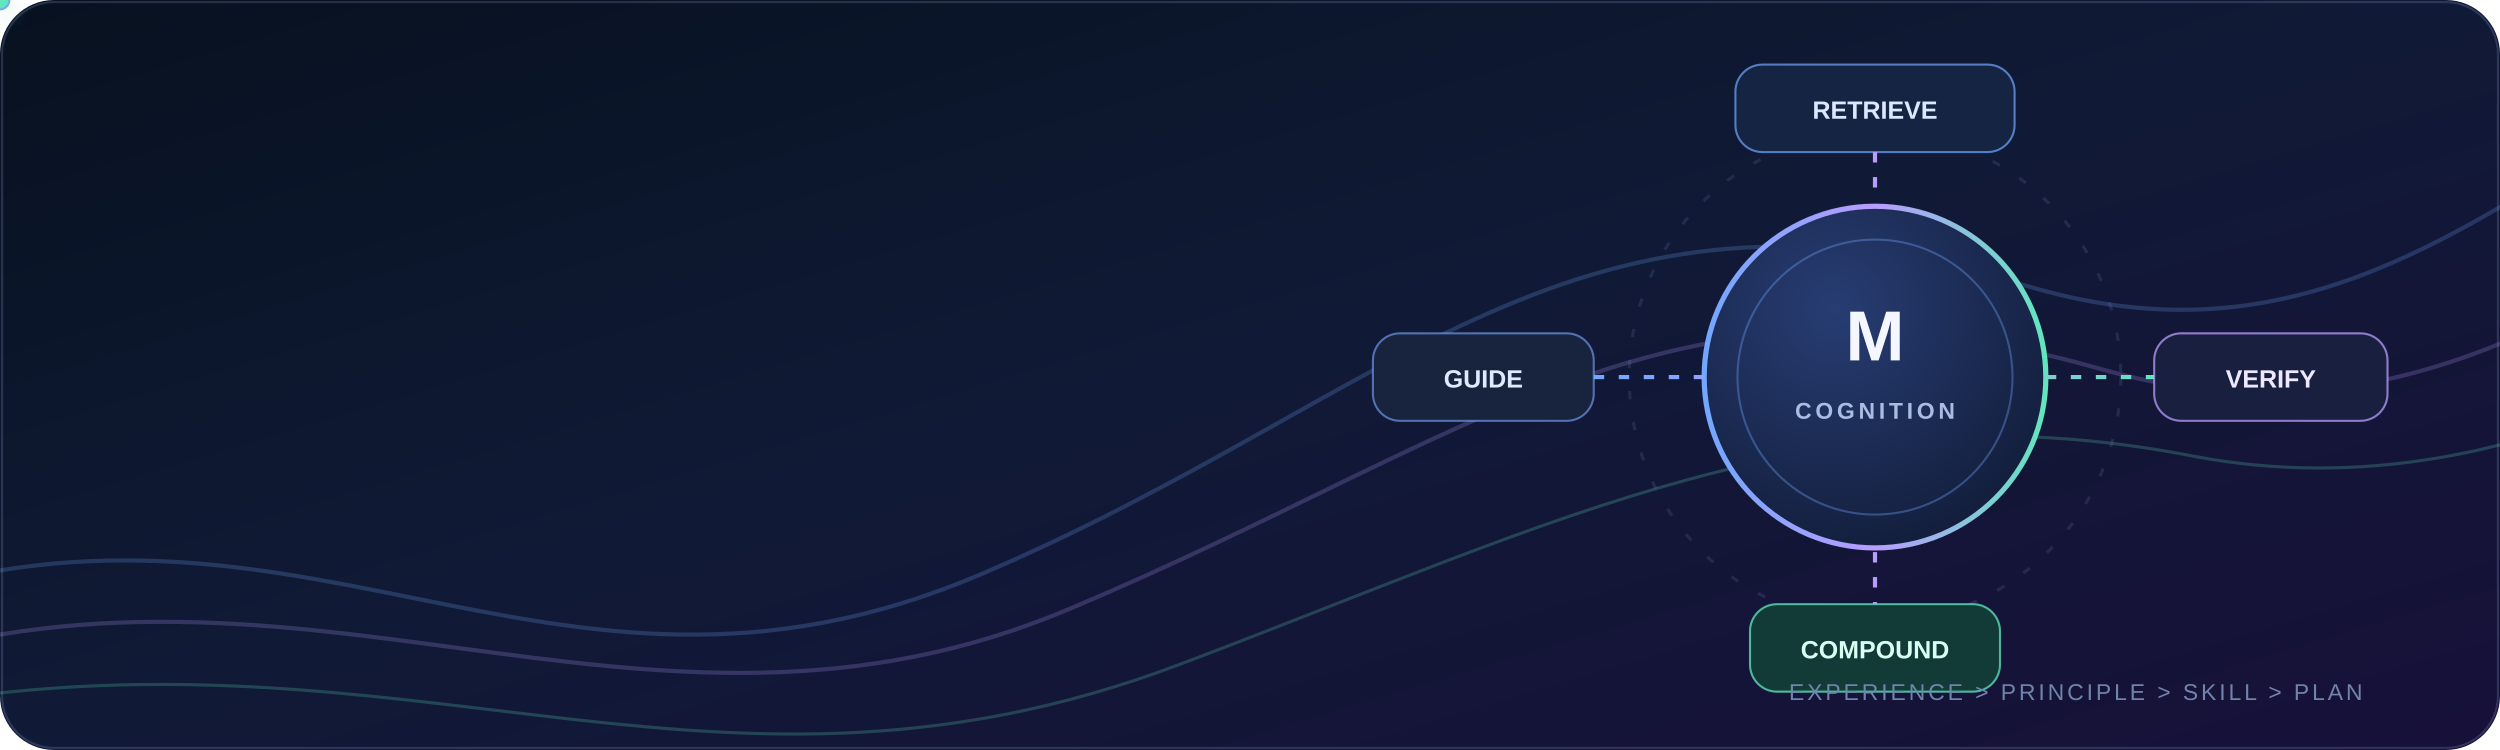
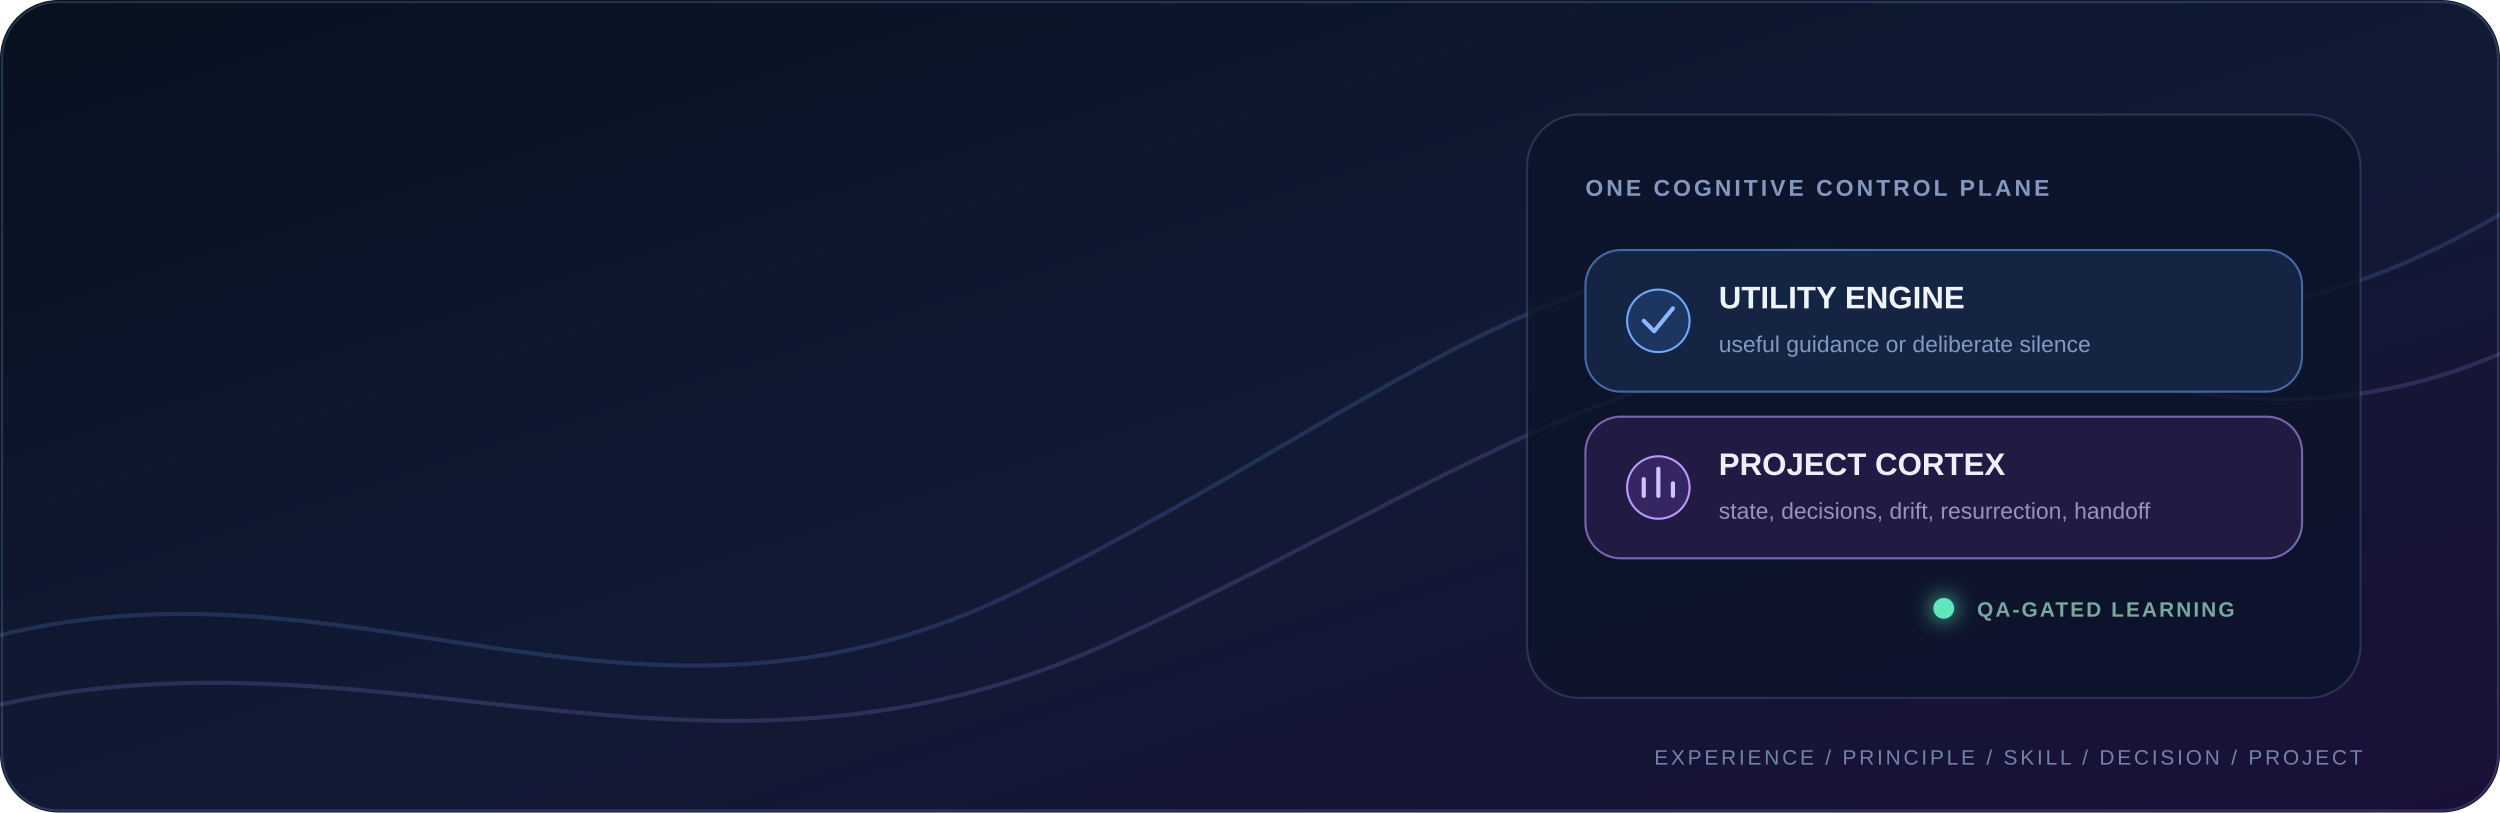
- <svg xmlns="http://www.w3.org/2000/svg" viewBox="0 0 1200 360" width="1200" height="360" role="img" aria-labelledby="title desc">
+ <svg xmlns="http://www.w3.org/2000/svg" viewBox="0 0 1200 390" width="1200" height="390" role="img" aria-labelledby="title desc">
  <defs>
    <linearGradient id="bg" x1="0" y1="0" x2="1" y2="1">
-       <stop offset="0" stop-color="#07111f" />
-       <stop offset="0.48" stop-color="#101a36" />
-       <stop offset="1" stop-color="#171039" />
+       <stop stop-color="#07111f" />
+       <stop offset=".52" stop-color="#111a35" />
+       <stop offset="1" stop-color="#1a1037" />
    </linearGradient>
    <linearGradient id="brand" x1="0" y1="0" x2="1" y2="0">
-       <stop stop-color="#72a7ff" />
-       <stop offset="0.5" stop-color="#b89cff" />
-       <stop offset="1" stop-color="#61e6bd" />
+       <stop stop-color="#6ea8ff" />
+       <stop offset=".5" stop-color="#b79cff" />
+       <stop offset="1" stop-color="#5ce2bd" />
    </linearGradient>
-     <radialGradient id="core" cx="0.38" cy="0.3" r="0.8">
-       <stop stop-color="#273d73" />
-       <stop offset="1" stop-color="#111b37" />
-     </radialGradient>
    <filter id="glow" x="-100%" y="-100%" width="300%" height="300%">
-       <feGaussianBlur stdDeviation="6" result="blur" />
+       <feGaussianBlur stdDeviation="5" result="b" />
      <feMerge>
-         <feMergeNode in="blur" />
+         <feMergeNode in="b" />
        <feMergeNode in="SourceGraphic" />
      </feMerge>
    </filter>
    <style>
      text { font-family: "Segoe UI", "Helvetica Neue", Arial, sans-serif; }
-       @keyframes rise { from { opacity: 0; transform: translateY(10px); } to { opacity: 1; transform: translateY(0); } }
-       @keyframes pulse { 0%,100% { opacity: .32; } 50% { opacity: 1; } }
-       @keyframes sweep { from { transform: translateX(-300px); } to { transform: translateX(1300px); } }
-       .rise { opacity: 0; animation: rise .8s ease-out forwards; }
-       .d1 { animation-delay: .12s; } .d2 { animation-delay: .25s; } .d3 { animation-delay: .4s; }
-       .pulse { animation: pulse 2.6s ease-in-out infinite; }
-       .sweep { animation: sweep 8s linear infinite; }
+       @keyframes fade { from { opacity:0; transform:translateY(8px) } to { opacity:1; transform:translateY(0) } }
+       @keyframes breathe { 0%,100% { opacity:.35 } 50% { opacity:1 } }
+       @keyframes drift { from { transform:translateX(-220px) } to { transform:translateX(1320px) } }
+       .fade { opacity:0; animation:fade .7s ease-out forwards }
+       .d1 { animation-delay:.12s } .d2 { animation-delay:.24s } .d3 { animation-delay:.36s }
+       .breathe { animation:breathe 2.8s ease-in-out infinite }
+       .drift { animation:drift 8s linear infinite }
    </style>
  </defs>
-   <rect width="1200" height="360" rx="26" fill="url(#bg)" />
-   <rect x="1" y="1" width="1198" height="358" rx="25" fill="none" stroke="#9db5e4" stroke-opacity=".2" />
-   <g opacity=".22">
-     <path d="M-80 296C140 210 260 365 470 276C670 191 755 72 972 137C1092 173 1171 121 1280 48" fill="none" stroke="#72a7ff" stroke-width="2" />
-     <path d="M-80 326C139 244 307 380 514 292C711 209 803 119 1008 177C1112 207 1195 175 1280 124" fill="none" stroke="#b89cff" stroke-width="2" />
-     <path d="M-80 346C185 286 333 407 566 319C749 250 874 184 1053 219C1132 234 1210 218 1280 184" fill="none" stroke="#61e6bd" stroke-width="1.5" />
+   <rect width="1200" height="390" rx="28" fill="url(#bg)" />
+   <rect x="1" y="1" width="1198" height="388" rx="27" fill="none" stroke="#9db5e4" stroke-opacity=".2" />
+   <g opacity=".17" fill="none">
+     <path d="M-70 330C140 230 285 385 490 283C690 184 776 77 984 137C1096 170 1175 124 1275 54" stroke="#72a7ff" stroke-width="2" />
+     <path d="M-70 360C150 270 320 408 536 307C729 217 817 132 1021 182C1128 208 1200 178 1275 128" stroke="#b89cff" stroke-width="2" />
  </g>
-   <rect class="sweep" x="-320" y="0" width="220" height="360" fill="url(#brand)" opacity=".025" transform="skewX(-18)" />
-   <g class="rise">
-     <rect x="66" y="50" width="269" height="34" rx="17" fill="#142443" stroke="#72a7ff" stroke-opacity=".55" />
-     <circle class="pulse" cx="87" cy="67" r="5" fill="#61e6bd" filter="url(#glow)" />
-     <text x="102" y="72" fill="#dce8ff" font-size="12" font-weight="700" letter-spacing="1.45">LOCAL / VERIFIED / PROVIDER-FREE</text>
+   <rect class="drift" x="-250" width="180" height="390" fill="url(#brand)" opacity=".025" transform="skewX(-18)" />
+   <g class="fade">
+     <rect x="66" y="49" width="284" height="34" rx="17" fill="#142443" stroke="#72a7ff" stroke-opacity=".55" />
+     <circle class="breathe" cx="88" cy="66" r="5" fill="#61e6bd" filter="url(#glow)" />
+     <text x="103" y="71" fill="#dce8ff" font-size="12" font-weight="700" letter-spacing="1.35">BETA 2.3 / LOCAL / PROVIDER-FREE</text>
  </g>
-   <text class="rise d1" x="64" y="158" fill="#f5f7ff" font-size="68" font-weight="800" letter-spacing="-2.5">MemCoder</text>
-   <text class="rise d2" x="68" y="202" fill="#c8d5ef" font-size="23" font-weight="500">Persistent cognition for AI agents.</text>
-   <text class="rise d2" x="68" y="235" fill="#c8d5ef" font-size="23" font-weight="500">Memory that has to earn influence.</text>
-   <text class="rise d3" x="69" y="279" fill="#8598be" font-size="15" letter-spacing=".2">RETRIEVE PRECISELY  /  VERIFY EVIDENCE  /  REUSE WHAT PROVED ITSELF</text>
-   <g>
-     <circle cx="900" cy="181" r="118" fill="none" stroke="#7189bd" stroke-opacity=".18" stroke-width="1.5" stroke-dasharray="4 11" />
-     <circle cx="900" cy="181" r="82" fill="url(#core)" stroke="url(#brand)" stroke-width="2.5" />
-     <circle class="pulse" cx="900" cy="181" r="66" fill="none" stroke="#72a7ff" stroke-opacity=".35" />
-     <text x="900" y="173" text-anchor="middle" fill="#f4f7ff" font-size="34" font-weight="800">M</text>
-     <text x="900" y="201" text-anchor="middle" fill="#aabce0" font-size="11" font-weight="700" letter-spacing="1.8">COGNITION</text>
-     <g>
-       <rect x="833" y="31" width="134" height="42" rx="13" fill="#142442" stroke="#72a7ff" stroke-opacity=".7" />
-       <text x="900" y="57" text-anchor="middle" fill="#dce8ff" font-size="12" font-weight="700">RETRIEVE</text>
+   <text class="fade d1" x="64" y="158" fill="#f6f8ff" font-size="70" font-weight="800" letter-spacing="-2.5">MemCoder</text>
+   <text class="fade d2" x="68" y="204" fill="#d0dcf3" font-size="24" font-weight="600">Cognition that knows when to speak.</text>
+   <text class="fade d2" x="68" y="241" fill="#93a8ce" font-size="18">Verified memory. Decision utility. Project continuity.</text>
+   <g class="fade d3">
+     <rect x="68" y="283" width="150" height="39" rx="12" fill="#12243f" stroke="#72a7ff" stroke-opacity=".55" />
+     <text x="143" y="307" text-anchor="middle" fill="#dce9ff" font-size="12" font-weight="700">RETRIEVE</text>
+     <path d="M225 302H257" stroke="#536c9b" stroke-width="2" stroke-dasharray="4 5" />
+     <rect x="264" y="283" width="150" height="39" rx="12" fill="#211b43" stroke="#b89cff" stroke-opacity=".65" />
+     <text x="339" y="307" text-anchor="middle" fill="#eee8ff" font-size="12" font-weight="700">DECIDE</text>
+     <path d="M421 302H453" stroke="#536c9b" stroke-width="2" stroke-dasharray="4 5" />
+     <rect x="460" y="283" width="150" height="39" rx="12" fill="#113b37" stroke="#61e6bd" stroke-opacity=".7" />
+     <text x="535" y="307" text-anchor="middle" fill="#d8fff2" font-size="12" font-weight="700">CONTINUE</text>
+   </g>
+   <g transform="translate(733 55)">
+     <rect width="400" height="280" rx="25" fill="#0b1429" fill-opacity=".78" stroke="#8298c7" stroke-opacity=".24" />
+     <text x="28" y="39" fill="#8498bf" font-size="11" font-weight="700" letter-spacing="1.45">ONE COGNITIVE CONTROL PLANE</text>
+     <g transform="translate(28 65)">
+       <rect width="344" height="68" rx="17" fill="#142442" stroke="#72a7ff" stroke-opacity=".55" />
+       <circle cx="35" cy="34" r="15" fill="#1d3561" stroke="#72a7ff" />
+       <path d="M28 34L33 39L42 28" fill="none" stroke="#8bb7ff" stroke-width="2" stroke-linecap="round" stroke-linejoin="round" />
+       <text x="64" y="28" fill="#edf4ff" font-size="15" font-weight="700">UTILITY ENGINE</text>
+       <text x="64" y="49" fill="#8299c2" font-size="11">useful guidance or deliberate silence</text>
    </g>
-     <g>
-       <rect x="1034" y="160" width="112" height="42" rx="13" fill="#19203f" stroke="#b89cff" stroke-opacity=".75" />
-       <text x="1090" y="186" text-anchor="middle" fill="#eee8ff" font-size="12" font-weight="700">VERIFY</text>
+     <g transform="translate(28 145)">
+       <rect width="344" height="68" rx="17" fill="#211b43" stroke="#b89cff" stroke-opacity=".6" />
+       <circle cx="35" cy="34" r="15" fill="#352661" stroke="#b89cff" />
+       <path d="M28 38V30M35 38V25M42 38V32" stroke="#d2c1ff" stroke-width="2" stroke-linecap="round" />
+       <text x="64" y="28" fill="#f1edff" font-size="15" font-weight="700">PROJECT CORTEX</text>
+       <text x="64" y="49" fill="#9d8fc1" font-size="11">state, decisions, drift, resurrection, handoff</text>
    </g>
-     <g>
-       <rect x="840" y="290" width="120" height="42" rx="13" fill="#123b38" stroke="#61e6bd" stroke-opacity=".75" />
-       <text x="900" y="316" text-anchor="middle" fill="#d8fff2" font-size="12" font-weight="700">COMPOUND</text>
-     </g>
-     <g>
-       <rect x="659" y="160" width="106" height="42" rx="13" fill="#18233e" stroke="#7ea9ff" stroke-opacity=".6" />
-       <text x="712" y="186" text-anchor="middle" fill="#deebff" font-size="12" font-weight="700">GUIDE</text>
-     </g>
-     <path d="M900 73V97M982 181H1034M900 265V290M818 181H765" stroke="url(#brand)" stroke-width="2" stroke-dasharray="5 7" />
-     <circle r="5" fill="#72a7ff" filter="url(#glow)">
-       <animateMotion dur="4.8s" repeatCount="indefinite" path="M900 73V97C978 103 1016 133 1034 181H982C976 250 948 278 900 290V265C822 256 784 225 765 181H818C824 112 853 84 900 73" />
-     </circle>
-     <circle r="4" fill="#61e6bd" filter="url(#glow)">
-       <animateMotion dur="4.8s" begin="-2.4s" repeatCount="indefinite" path="M900 73V97C978 103 1016 133 1034 181H982C976 250 948 278 900 290V265C822 256 784 225 765 181H818C824 112 853 84 900 73" />
-     </circle>
+     <path d="M200 133V145" stroke="url(#brand)" stroke-width="2" stroke-dasharray="3 4" />
+     <circle class="breathe" cx="200" cy="237" r="5" fill="#61e6bd" filter="url(#glow)" />
+     <text x="216" y="241" fill="#79a99d" font-size="10" font-weight="700" letter-spacing="1">QA-GATED LEARNING</text>
  </g>
-   <text x="1134" y="336" text-anchor="end" fill="#7084ac" font-size="11" letter-spacing="1.4">EXPERIENCE &gt; PRINCIPLE &gt; SKILL &gt; PLAN</text>
+   <text x="1134" y="367" text-anchor="end" fill="#7084ac" font-size="10" letter-spacing="1.35">EXPERIENCE / PRINCIPLE / SKILL / DECISION / PROJECT</text>
</svg>
